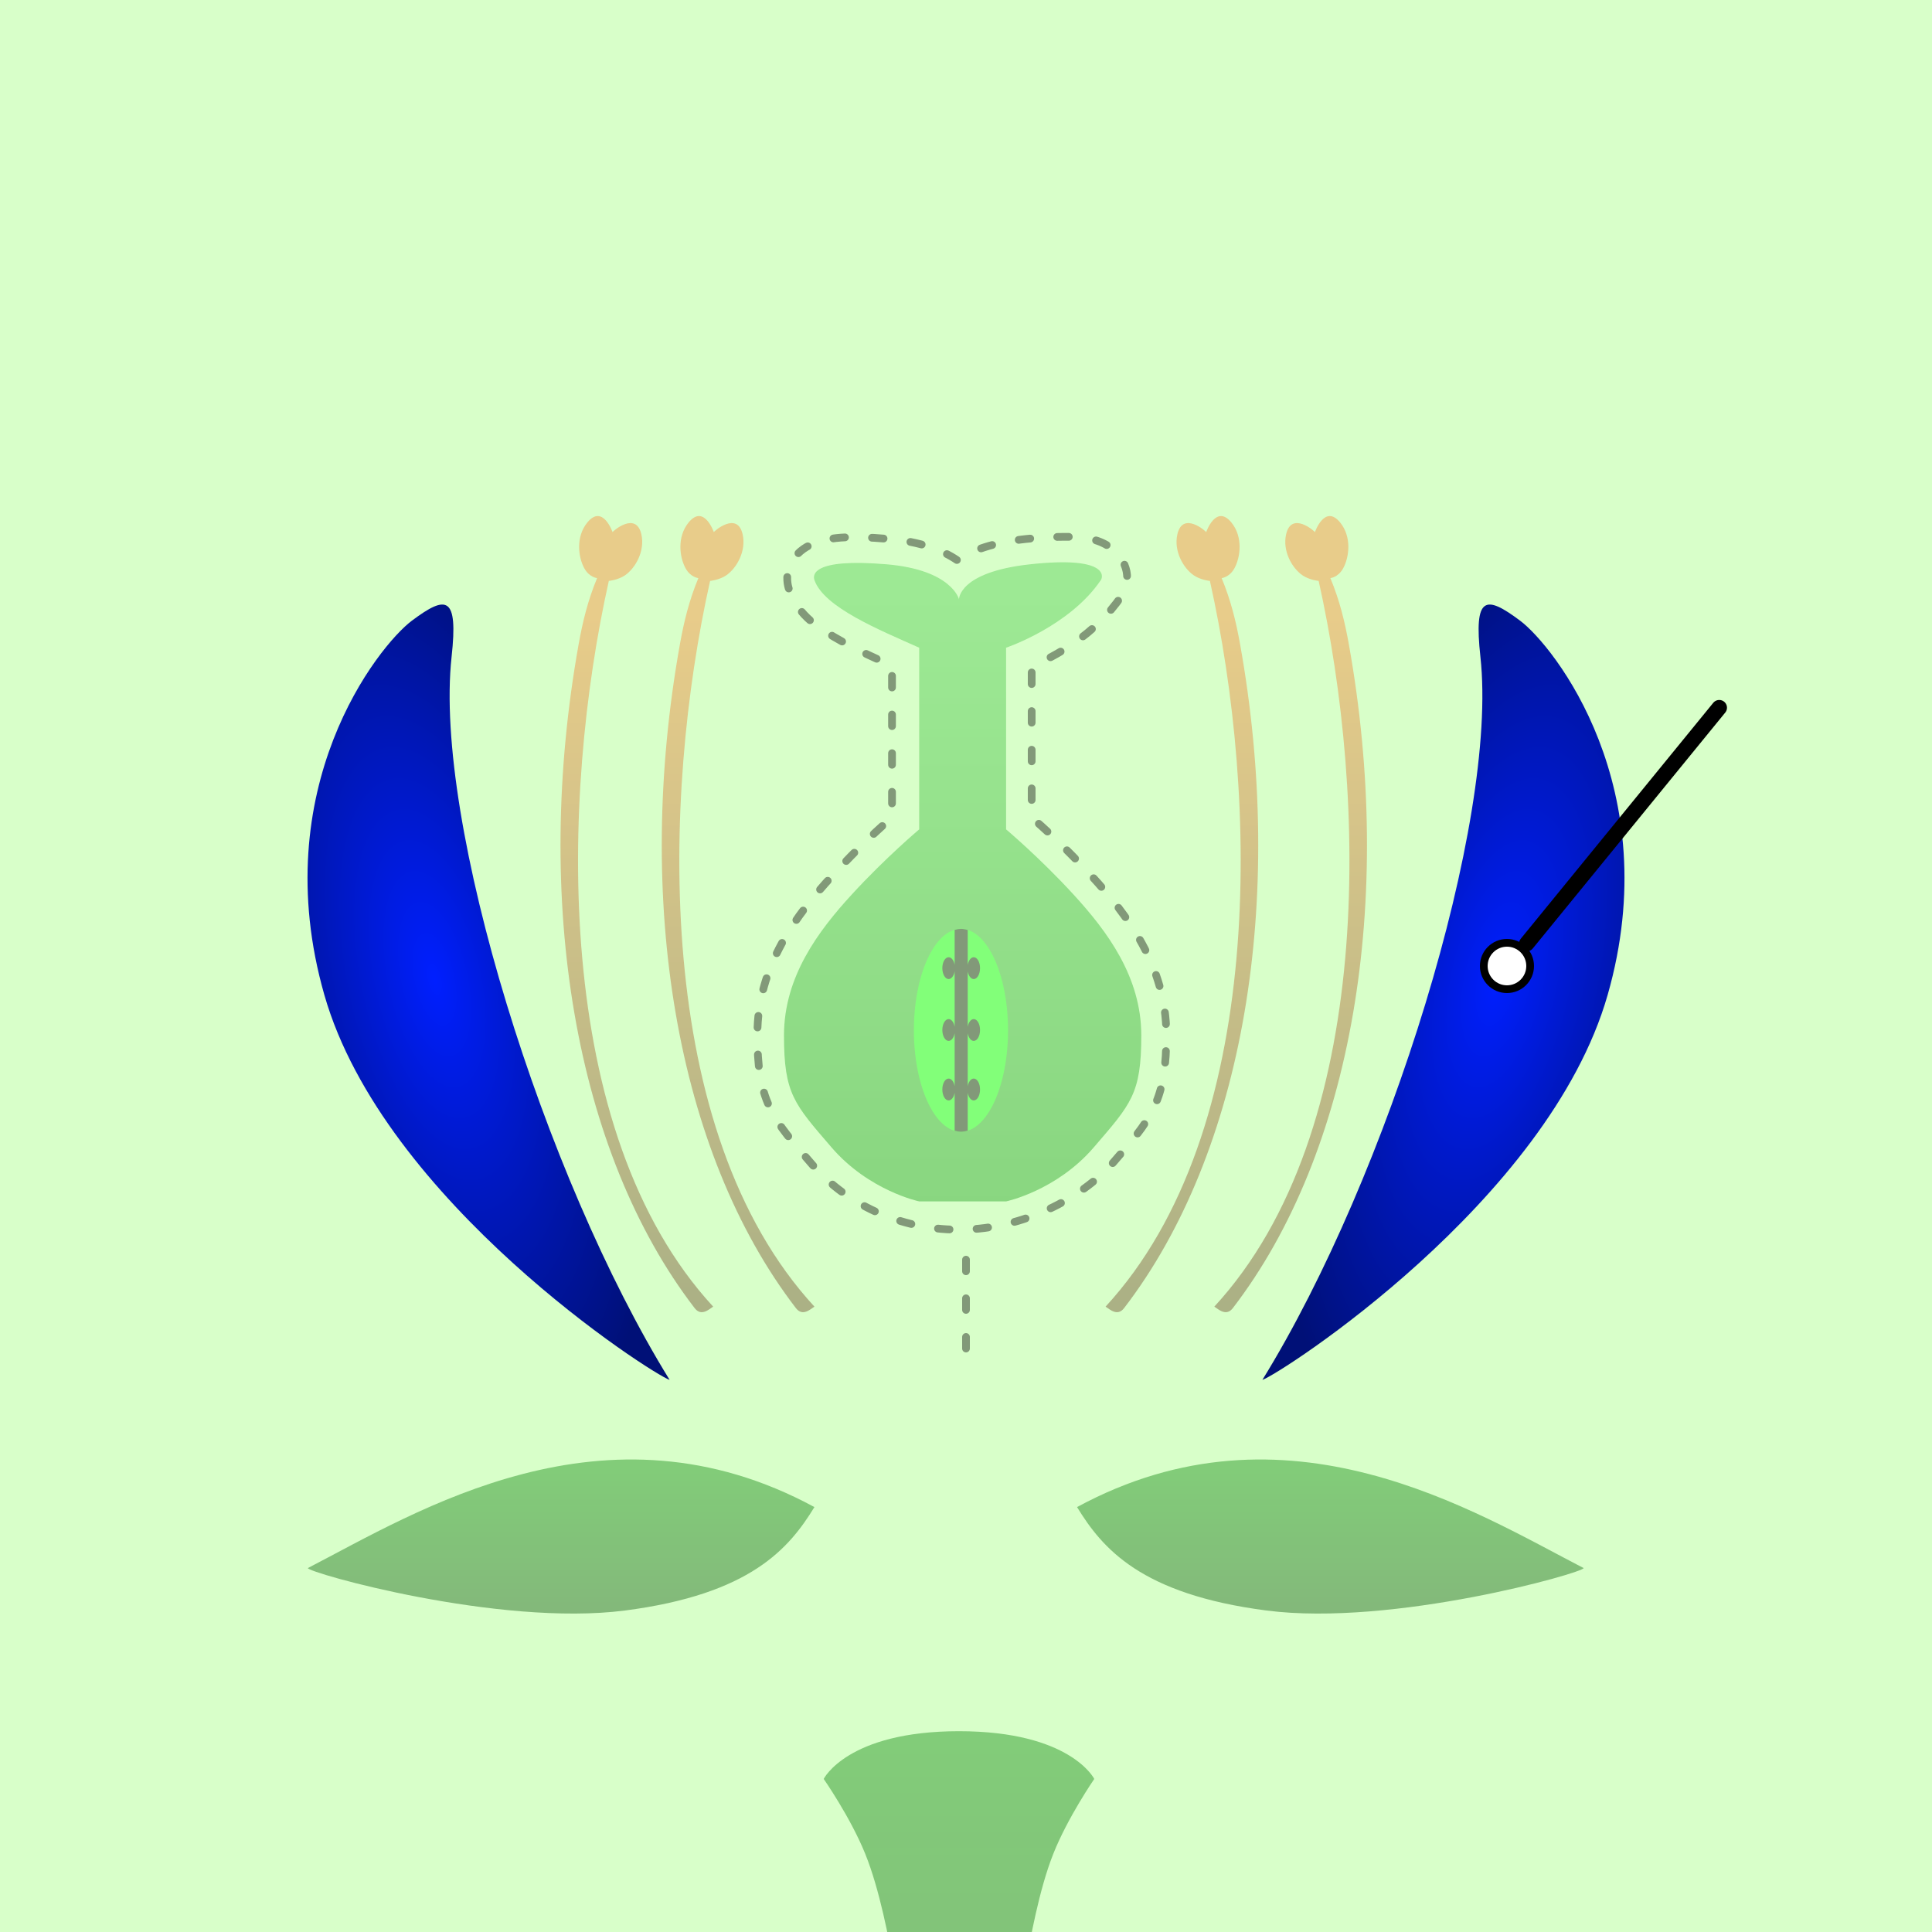
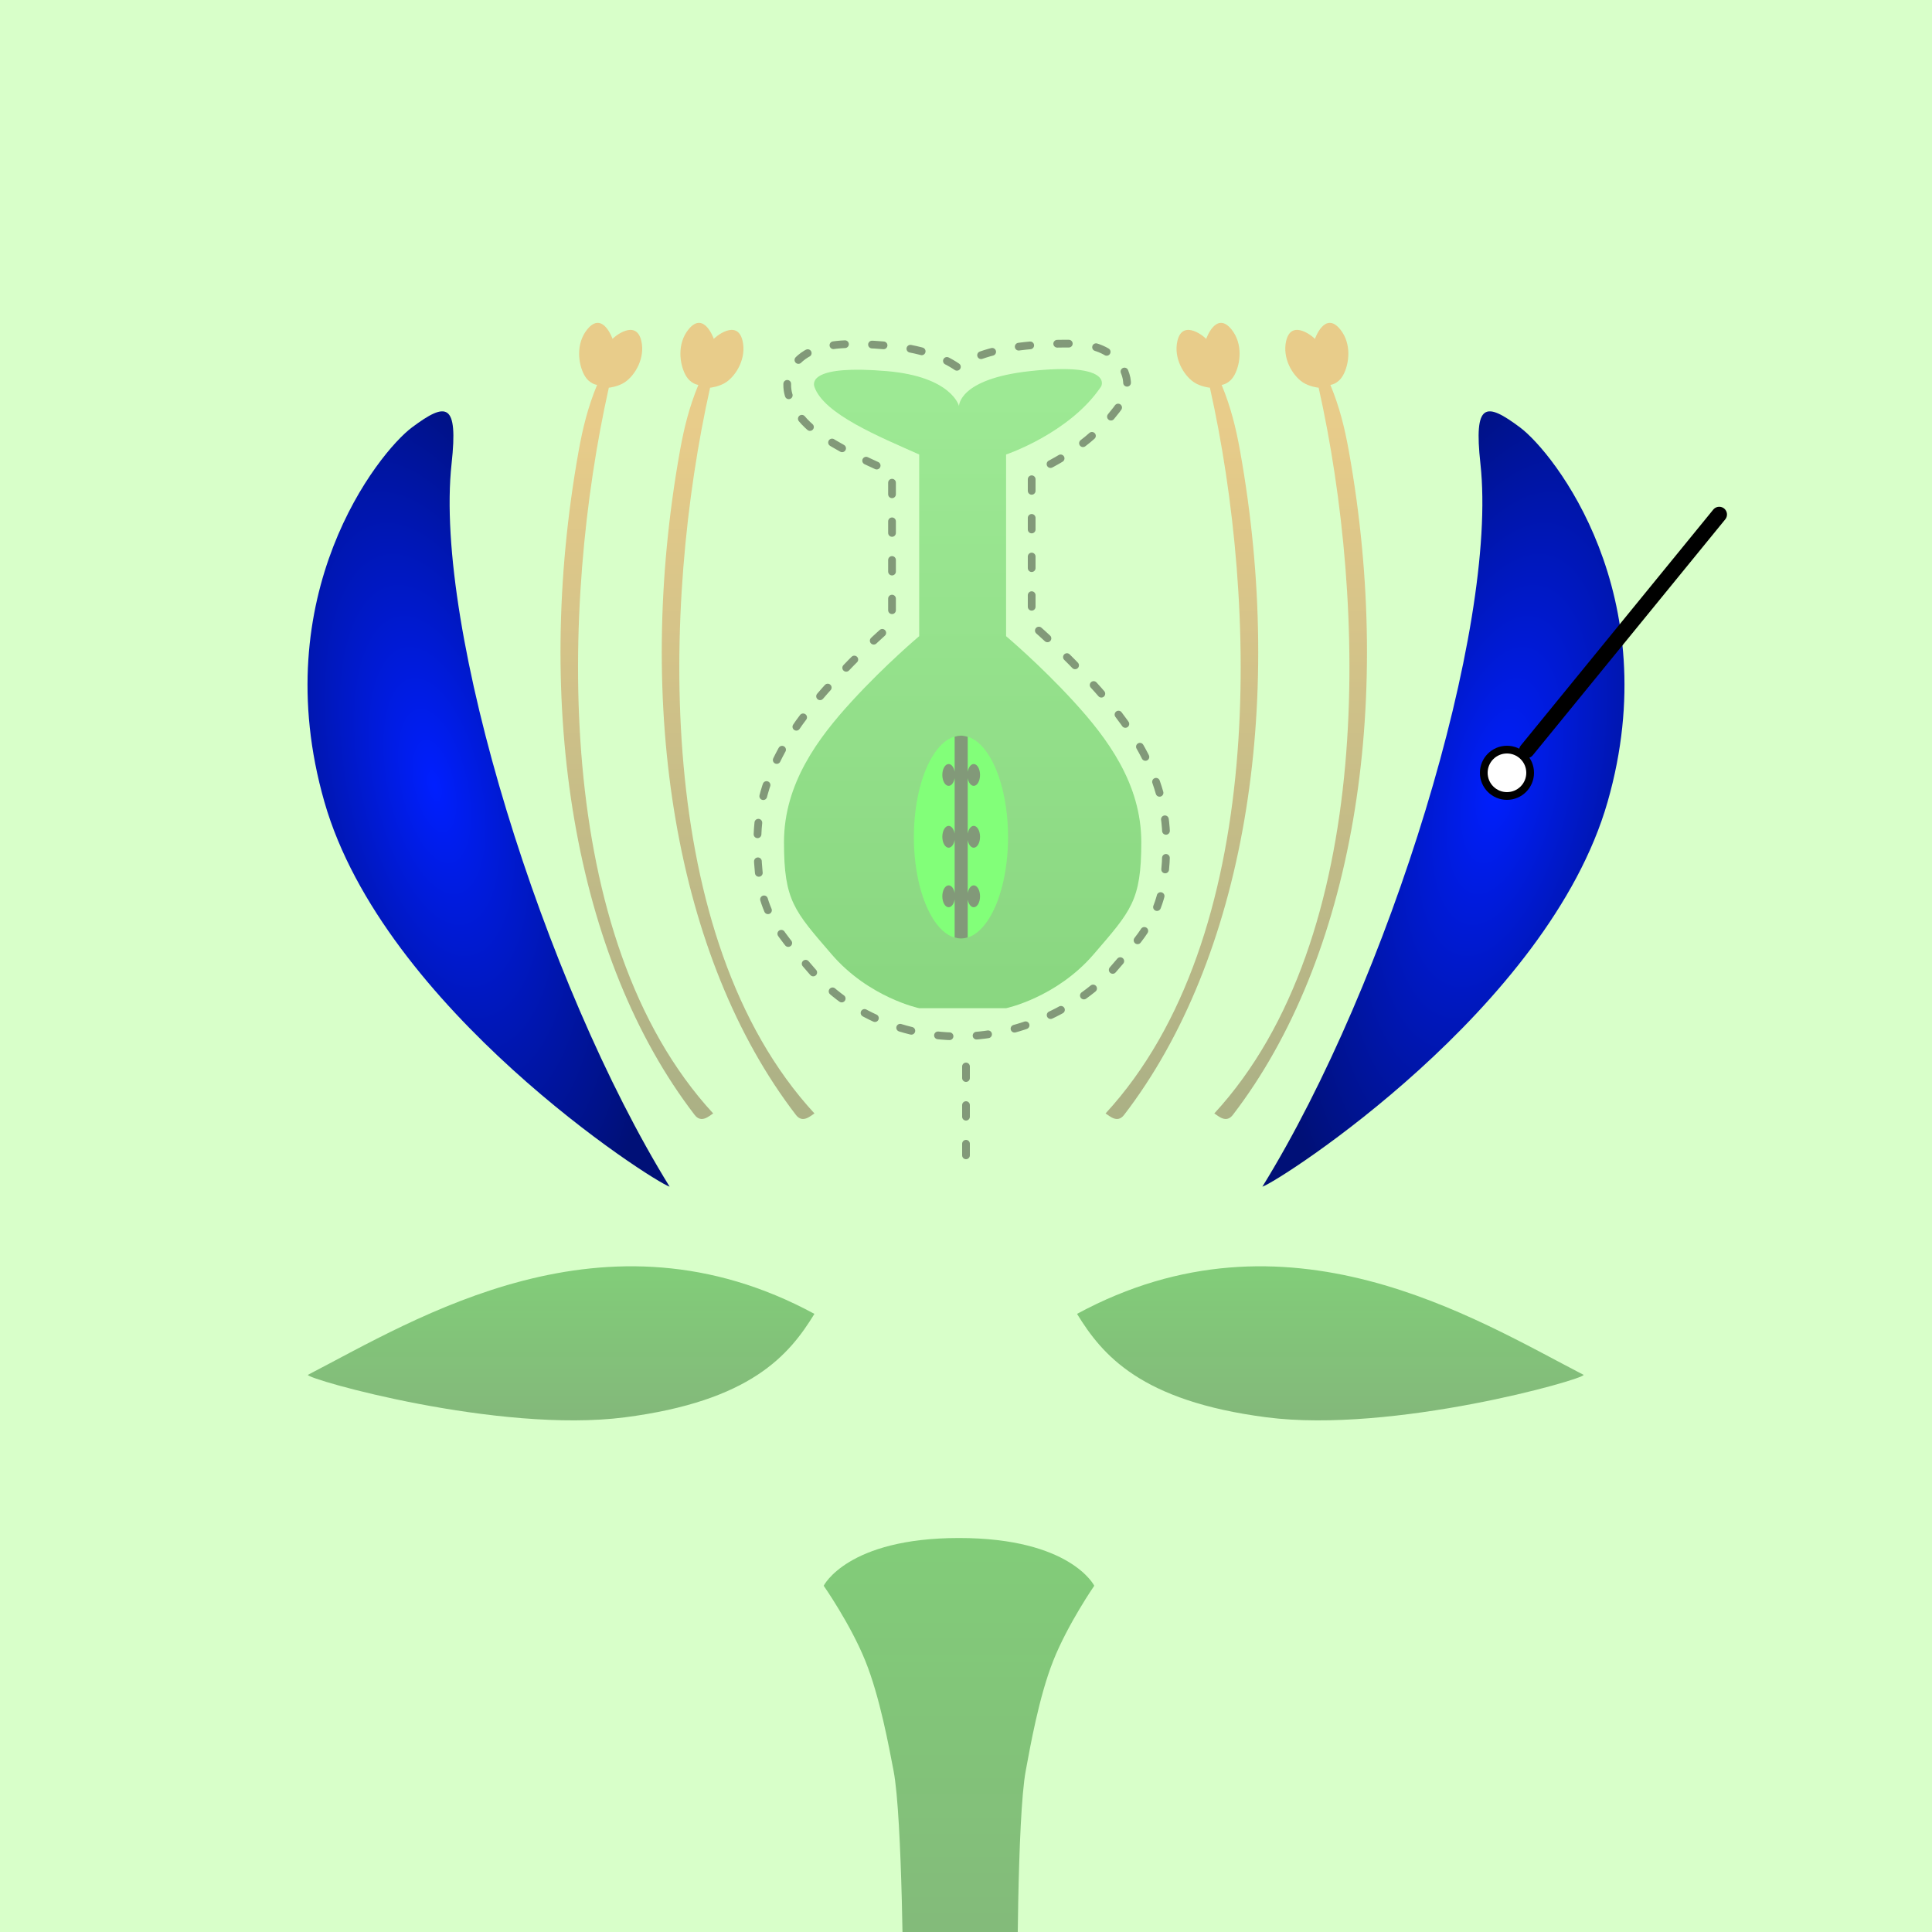
- <svg xmlns="http://www.w3.org/2000/svg" xmlns:xlink="http://www.w3.org/1999/xlink" viewBox="-250 -350 500 500" version="2.0" id="svg_blomst_enkel_modell_kronblad">
+ <svg xmlns="http://www.w3.org/2000/svg" xmlns:xlink="http://www.w3.org/1999/xlink" viewBox="-250 -300 500 500" version="2.0" id="svg_blomst_enkel_modell_kronblad">
  <style id="style29" type="text/css">
     /*  */
         
         #def_bg {
        fill: #d8ffc9;
        }
                      
              
        .ord {
        font-family:sans-serif;
        font-size:16px;
        text-align:left;
        fill:#000000;
        fill-opacity:1;
        text-anchor:middle;
        font-style:normal;
        font-variant:normal;
        font-weight:normal;
        paint-order: stroke fill;
        }
        
        .ord:hover,
        .ord:focus {
        
        }
        
        #omriss_fruktemne {
         fill: none;
         stroke: black;
         stroke-width: 2;
         stroke-dasharray: 3 7;
         stroke-linecap: round;
         stroke-linejoin: round;
         stroke-dashoffset: -1;
        }
        
        [id^="strek_"] {
         fill:none;
         stroke: black;
         stroke-width: 4;
         stroke-linecap: round;
        }
       
       .transp {
        opacity: .4;
       }
        /*  */
    </style>
  <defs id="defs4621">
    <linearGradient id="linearGradient4719">
      <stop style="stop-color:#001fff;stop-opacity:1;" offset="0" id="stop4715" />
      <stop style="stop-color:#001077;stop-opacity:1" offset="1" id="stop4717" />
    </linearGradient>
    <linearGradient id="linearGradient4711">
      <stop style="stop-color:#ff7f2a;stop-opacity:1;" offset="0" id="stop4707" />
      <stop style="stop-color:#663b1f;stop-opacity:1" offset="1" id="stop4709" />
    </linearGradient>
    <linearGradient id="linearGradient4674">
      <stop style="stop-color:#008000;stop-opacity:1;" offset="0" id="stop4670" />
      <stop style="stop-color:#004900;stop-opacity:0.975" offset="1" id="stop4672" />
    </linearGradient>
    <linearGradient id="linearGradient4664">
      <stop style="stop-color:#43c743;stop-opacity:1" offset="0" id="stop4660" />
      <stop style="stop-color:#129912;stop-opacity:1" offset="1" id="stop4662" />
    </linearGradient>
    <rect height="10000" width="10000" y="-5000" x="-5000" id="def_bg" />
    <marker orient="auto" refY="0.0" refX="0.0" id="markerStoreForklaringspiler" style="overflow:visible">
      <path id="path1760" d="M 5.77,0.0 L -2.88,5.0 L -2.88,-5.0 L 5.77,0.0 z " style="fill-rule:evenodd;stroke:#000000;stroke-width:1pt;fill:#000000;" transform="scale(0.4)" />
    </marker>
    <linearGradient id="linearGradientPollenknappIndreDef">
      <stop id="stop968" offset="0" style="stop-color:#b3470e;stop-opacity:1" />
      <stop id="stop970" offset="1" style="stop-color:#ee8b1d;stop-opacity:1" />
    </linearGradient>
    <linearGradient id="linearGradient145">
      <stop id="stop141" offset="0" style="stop-color:#f2d91a;stop-opacity:1" />
      <stop id="stop143" offset="1" style="stop-color:#d75b13;stop-opacity:1" />
    </linearGradient>
    <linearGradient gradientTransform="translate(-123.21,-100.65)" gradientUnits="userSpaceOnUse" y2="115.43" x2="134.22" y1="93.066" x1="115.1" id="linearGradientPollenknappIndre" xlink:href="#linearGradientPollenknappIndreDef" />
    <radialGradient xlink:href="#linearGradient145" id="radialGradientPollenkorn" gradientUnits="userSpaceOnUse" cx="0" cy="0" fx="0" fy="0" r="6" />
    <circle r="5.777" cy="0" cx="0" id="def_pollenkorn" />
    <use x="0" y="0" xlink:href="#def_pollenkorn" id="def_pollenkorn_lite" transform="scale(0.2)" width="100%" height="100%" />
    <g transform="rotate(240)" id="def_klamme">
      <path id="path4088" d="m 14.936,-56.263 -14.75,6 V 0 49.06 l 14.75,6" class="bare_strek" />
      <path id="path4090" d="M 0.186,0 H -6.874" class="bare_strek" />
    </g>
    <linearGradient xlink:href="#linearGradient4664" id="linearGradient4668" x1="6.36" y1="-195.58" x2="6.36" y2="-75.084" gradientUnits="userSpaceOnUse" />
    <linearGradient xlink:href="#linearGradient4674" id="linearGradient4676" x1="73.093" y1="-21.716" x2="73.093" y2="7.415" gradientUnits="userSpaceOnUse" />
    <linearGradient gradientTransform="translate(-29.93,23.802)" xlink:href="#linearGradient4674" id="linearGradient4676-6" x1="73.093" y1="-21.716" x2="73.093" y2="7.415" gradientUnits="userSpaceOnUse" />
    <linearGradient xlink:href="#linearGradient4674" id="linearGradient4705" gradientUnits="userSpaceOnUse" x1="7.415" y1="32.839" x2="7.415" y2="121.82" gradientTransform="matrix(1.296,0,0,1.296,-10.052,58.562)" />
    <linearGradient xlink:href="#linearGradient4711" id="linearGradient4713" x1="82.097" y1="-192.27" x2="82.097" y2="-54.025" gradientUnits="userSpaceOnUse" />
    <radialGradient xlink:href="#linearGradient4719" id="radialGradient4721" cx="113.09" cy="-118.03" fx="113.09" fy="-118.03" r="36.155" gradientTransform="matrix(1.0729,0.23597,-0.56178,2.5528,-73.762,154.92)" gradientUnits="userSpaceOnUse" />
    <linearGradient xlink:href="#linearGradient4674" id="linearGradient6719" gradientUnits="userSpaceOnUse" x1="73.093" y1="-21.716" x2="73.093" y2="7.415" />
    <radialGradient xlink:href="#linearGradient4719" id="radialGradient6721" gradientUnits="userSpaceOnUse" gradientTransform="matrix(1.0729,0.23597,-0.56178,2.5528,-73.762,154.92)" cx="113.09" cy="-118.03" fx="113.09" fy="-118.03" r="36.155" />
    <linearGradient xlink:href="#linearGradient4711" id="linearGradient6723" gradientUnits="userSpaceOnUse" x1="82.097" y1="-192.27" x2="82.097" y2="-54.025" />
  </defs>
  <g id="bakgrunn">
    <use id="use73" y="0" x="0" xlink:href="#def_bg" />
  </g>
  <g id="g_blomstermodell">
    <path class="transp" id="stengel" d="m -16.234,216.45 c 0,0 -0.161,-46.06 -2.521,-58.22 -1.179,-6.08 -3.512,-19.04 -7.329,-28.47 -3.816,-9.44 -10.744,-19.37 -10.744,-19.37 0,0 6.094,-12.356 35.012,-12.356 28.918,0 35.012,12.356 35.012,12.356 0,0 -6.853,9.93 -10.601,19.37 -3.748,9.43 -5.988,22.39 -7.128,28.47 -2.281,12.16 -2.178,58.22 -2.178,58.22 z" style="vector-effect:none;fill:url(#linearGradient4705);fill-opacity:1;stroke:none;stroke-width:1.296px;stroke-linecap:butt;stroke-linejoin:miter;stroke-miterlimit:4;stroke-dasharray:none;stroke-dashoffset:0;stroke-opacity:1" />
    <g class="transp" transform="matrix(1.296,0,0,1.296,-10.052,58.563)" id="g_fruktemne">
      <path style="opacity:1;fill:url(#linearGradient4668);fill-opacity:1;stroke:none;stroke-width:1px;stroke-linecap:butt;stroke-linejoin:miter;stroke-opacity:1" d="M 15.76,-75.34 H 7.085 -1.59 c 0,0 -10.04,-2.101 -17.5,-10.779 -7.46,-8.678 -9.5,-10.669 -9.5,-22.371 0,-11.71 6.827,-20.82 13.559,-28.16 6.732,-7.34 13.441,-12.98 13.441,-12.98 v -36.28 c -7.856,-3.52 -19.038,-8.04 -20.92,-13.51 -0.304,-0.88 -0.734,-4.43 14.435,-3.14 13.021,1.11 14.435,6.98 14.435,6.98 0,0 -0.108,-5.42 14.165,-6.98 15.573,-1.7 14.649,2.43 14.165,3.14 -6.275,9.27 -18.93,13.51 -18.93,13.51 v 36.28 c 0,0 6.708,5.64 13.44,12.98 6.732,7.34 13.56,16.45 13.56,28.16 0,11.702 -2.04,13.693 -9.5,22.371 -7.46,8.678 -17.5,10.779 -17.5,10.779 z" id="fruktemne_bakgrunn" />
      <g id="g_fruktknute">
        <ellipse ry="20.26" rx="9.402" cy="-109.51" cx="6.75" id="fruktknute_sted_for_eggeceller" style="opacity:1;vector-effect:none;fill:#00ff00;fill-opacity:1;stroke:none;stroke-width:1;stroke-linecap:butt;stroke-linejoin:miter;stroke-miterlimit:4;stroke-dasharray:3, 3;stroke-dashoffset:0;stroke-opacity:1" />
        <path id="fruktknute_fro" transform="translate(-250,-250)" d="m 256.75,120.23 a 9.402,20.26 0 0 0 -1.26,0.21 v 6.99 a 1.258,2.185 0 0 0 -1.2,-1.53 1.258,2.185 0 0 0 -1.26,2.18 1.258,2.185 0 0 0 1.26,2.18 1.258,2.185 0 0 0 1.2,-1.54 v 11.07 a 1.258,2.185 0 0 0 -1.2,-1.54 1.258,2.185 0 0 0 -1.26,2.18 1.258,2.185 0 0 0 1.26,2.18 1.258,2.185 0 0 0 1.2,-1.54 v 10.59 a 1.258,2.185 0 0 0 -1.2,-1.53 1.258,2.185 0 0 0 -1.26,2.18 1.258,2.185 0 0 0 1.26,2.19 1.258,2.185 0 0 0 1.2,-1.54 v 7.58 a 9.402,20.26 0 0 0 1.26,0.21 9.402,20.26 0 0 0 1.35,-0.23 v -7.56 a 1.258,2.185 0 0 0 1.2,1.54 1.258,2.185 0 0 0 1.26,-2.19 1.258,2.185 0 0 0 -1.26,-2.18 1.258,2.185 0 0 0 -1.2,1.54 v -10.59 a 1.258,2.185 0 0 0 1.2,1.53 1.258,2.185 0 0 0 1.26,-2.18 1.258,2.185 0 0 0 -1.26,-2.18 1.258,2.185 0 0 0 -1.2,1.54 v -11.07 a 1.258,2.185 0 0 0 1.2,1.54 1.258,2.185 0 0 0 1.26,-2.18 1.258,2.185 0 0 0 -1.26,-2.18 1.258,2.185 0 0 0 -1.2,1.54 v -6.97 a 9.402,20.26 0 0 0 -1.35,-0.24 z" style="opacity:1;vector-effect:none;fill:#000000;fill-opacity:1;stroke:none;stroke-width:1;stroke-linecap:butt;stroke-linejoin:miter;stroke-miterlimit:4;stroke-dasharray:3, 3;stroke-dashoffset:0;stroke-opacity:1" />
      </g>
    </g>
    <g class="transp" transform="matrix(1.296,0,0,1.296,-10.052,58.563)" id="g_stovbarere">
      <path style="opacity:1;fill:url(#linearGradient6723);fill-opacity:1;stroke:none;stroke-width:1px;stroke-linecap:butt;stroke-linejoin:miter;stroke-opacity:1" d="m 57.343,-54.326 c 0.836,0.529 2.364,2.03 3.697,0.296 23.976,-31.197 32.311,-81.49 23.168,-132.56 -0.819,-4.57 -1.841,-8.75 -3.688,-13.22 0,0 1.545,-0.13 2.55,-1.95 1.221,-2.22 1.745,-6.28 -0.598,-9.15 -3.074,-3.76 -5.042,1.93 -5.042,1.93 0.03,-0.13 -4.663,-4.26 -5.742,0.4 -0.777,3.35 1.175,6.78 3.267,8.22 1.331,0.91 3.224,1.13 3.225,1.11 9.615,43.04 11.446,109.877 -20.837,144.924 z" id="stovbarer" />
      <use x="0" y="0" xlink:href="#stovbarer" id="use4727" transform="translate(-21.716)" width="100%" height="100%" />
      <use x="0" y="0" xlink:href="#stovbarer" id="use4729" transform="matrix(-1,0,0,1,14.61,0)" width="100%" height="100%" />
      <use x="0" y="0" xlink:href="#stovbarer" id="use4731" transform="matrix(-1,0,0,1,34.833,0)" width="100%" height="100%" />
    </g>
    <g transform="matrix(1.296,0,0,1.296,-10.052,58.563)" id="g_kronblad">
      <path style="opacity:1;fill:url(#radialGradient6721);fill-opacity:1;stroke:none;stroke-width:1px;stroke-linecap:butt;stroke-linejoin:miter;stroke-opacity:1" d="m 66.94,-39.7 c 25.183,-40.775 47.15,-111.5 43.54,-144.38 -1.35,-12.28 1.04,-12.37 7.91,-7.24 6.76,5.06 29.31,33.47 17.49,74.77 -11.82,41.289 -65.537,75.755 -68.94,76.85 z" id="kronblad" />
      <use x="0" y="0" xlink:href="#kronblad" id="use4733" transform="matrix(-1,0,0,1,15.512,0)" width="100%" height="100%" />
    </g>
    <g class="transp" transform="matrix(1.296,0,0,1.296,-10.052,58.563)" id="g_begerblad">
      <path style="opacity:1;fill:url(#linearGradient6719);fill-opacity:1;stroke:none;stroke-width:1px;stroke-linecap:butt;stroke-linejoin:miter;stroke-opacity:1" d="m 29.93,-14.3 c 41.876,-22.699 79.45,0.956 101.16,12.18 0,0.927 -38.141,11.728 -63.296,8.48 C 42.638,3.112 34.96,-6.088 29.93,-14.3 Z" id="begerblad" />
      <use x="0" y="0" xlink:href="#begerblad" id="use4747" transform="matrix(-1,0,0,1,7.4183,0)" width="100%" height="100%" />
    </g>
  </g>
  <path class="transp" d="m 27.605,-211.03 c -1.506,-0.1 -3.159,0 -4.992,0 -2.107,0.1 -4.446,0.24 -7.088,0.52 h -0.02 c -8.491,0.93 -13.979,2.89 -17.793,5.48 -3.871,-2.63 -9.495,-4.79 -17.778,-5.5 -10.315,-0.87 -15.795,-0.55 -20.352,1.63 -2.279,1.09 -4.467,3.14 -5.35,5.65 -0.881,2.49 -0.413,4.7 0,5.87 2.389,6.94 8.06,10.23 13.738,13.42 4.274,2.4 8.741,4.4 12.883,6.24 v 39.27 c -2.727,2.37 -8.475,7.48 -15.537,15.18 -9.037,9.86 -19.305,23.2 -19.305,40.986 0,7.95 0.735,13.677 3.182,18.842 2.446,5.165 5.958,8.95 10.74,14.511 9.89,11.655 24.926,17.446 38.992,17.146 15.989,-0.166 30.949,-8.155 38.992,-17.146 4.782,-5.561 8.294,-9.346 10.74,-14.511 2.447,-5.165 3.182,-10.892 3.182,-18.842 0,-17.786 -10.271,-31.126 -19.307,-40.986 -7.061,-7.7 -12.808,-12.81 -15.535,-15.18 v -39.11 c 5.963,-2.56 16.361,-8.04 23.239,-18.19 1.166,-1.72 1.606,-3.23 1.433,-5.5 -0.173,-2.28 -1.546,-4.88 -3.457,-6.44 -2.867,-2.34 -6.076,-3.19 -10.596,-3.37 z M0,0 v -25" id="omriss_fruktemne" />
  <path id="strek_kronblad" d="m 194.94,-166.85 -49.81,61.05" />
  <circle cx="140" cy="-100" r="6" style="fill:white;stroke:black; stroke-width: 2px;" />
</svg>
